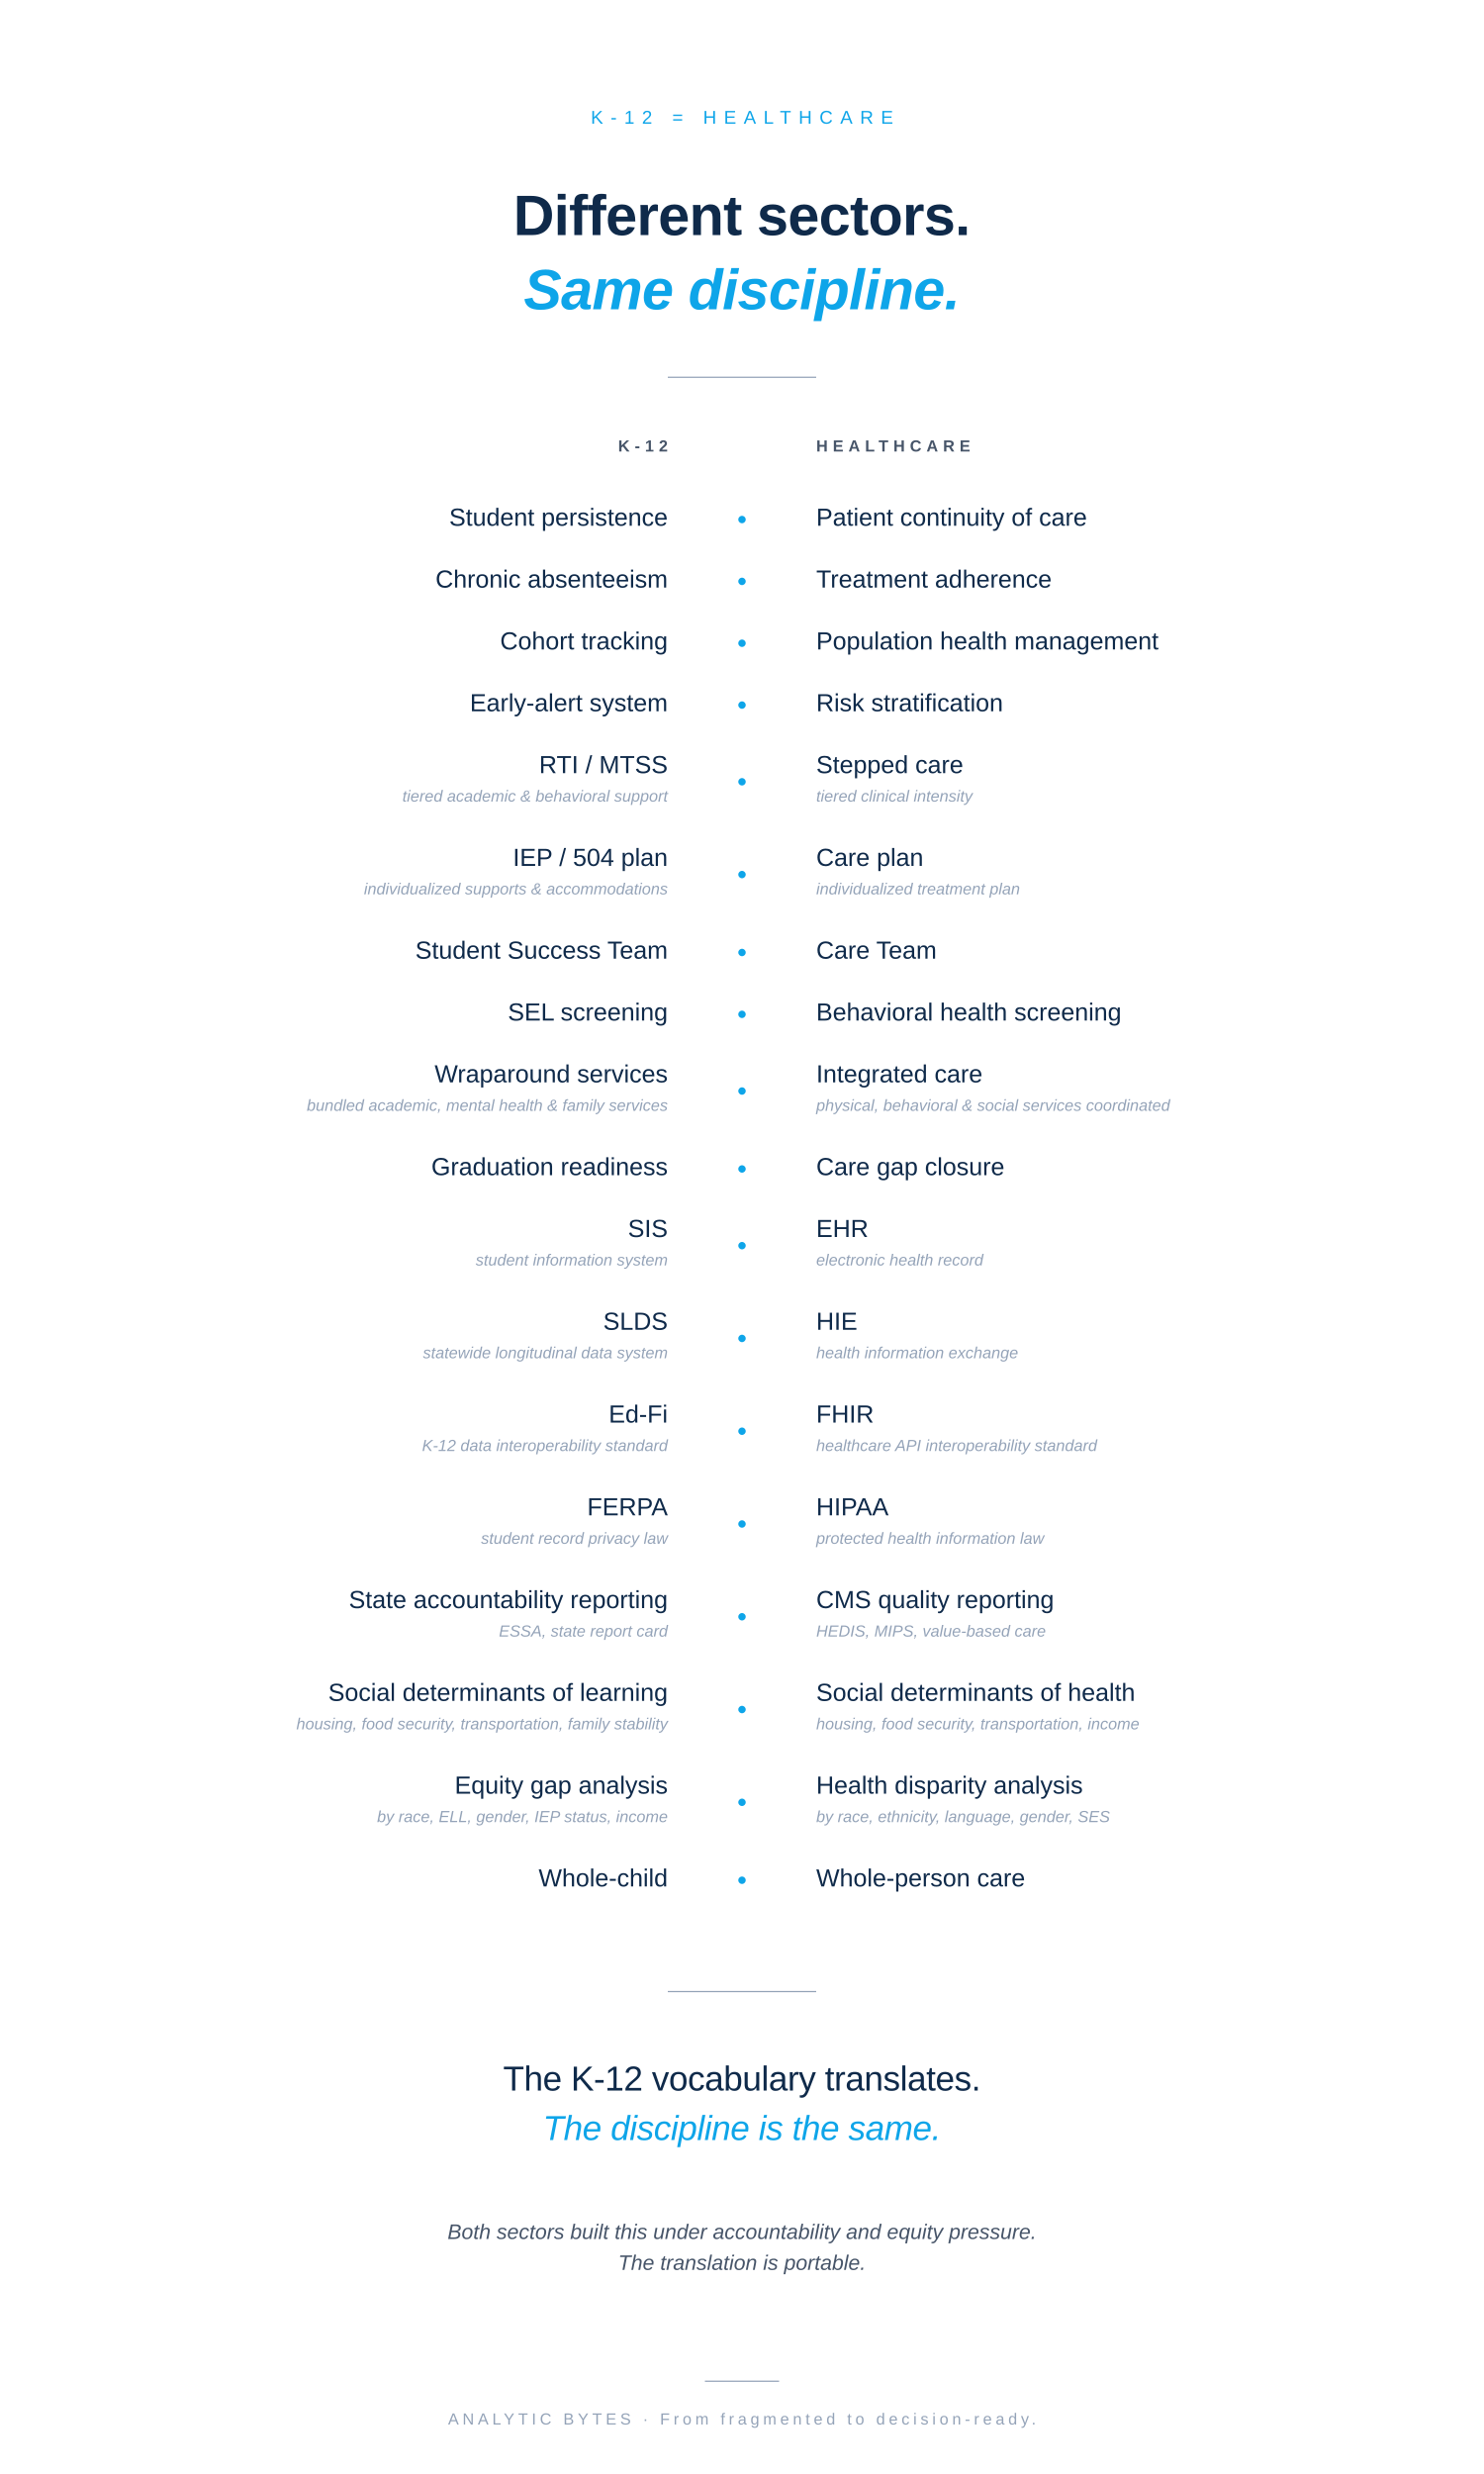
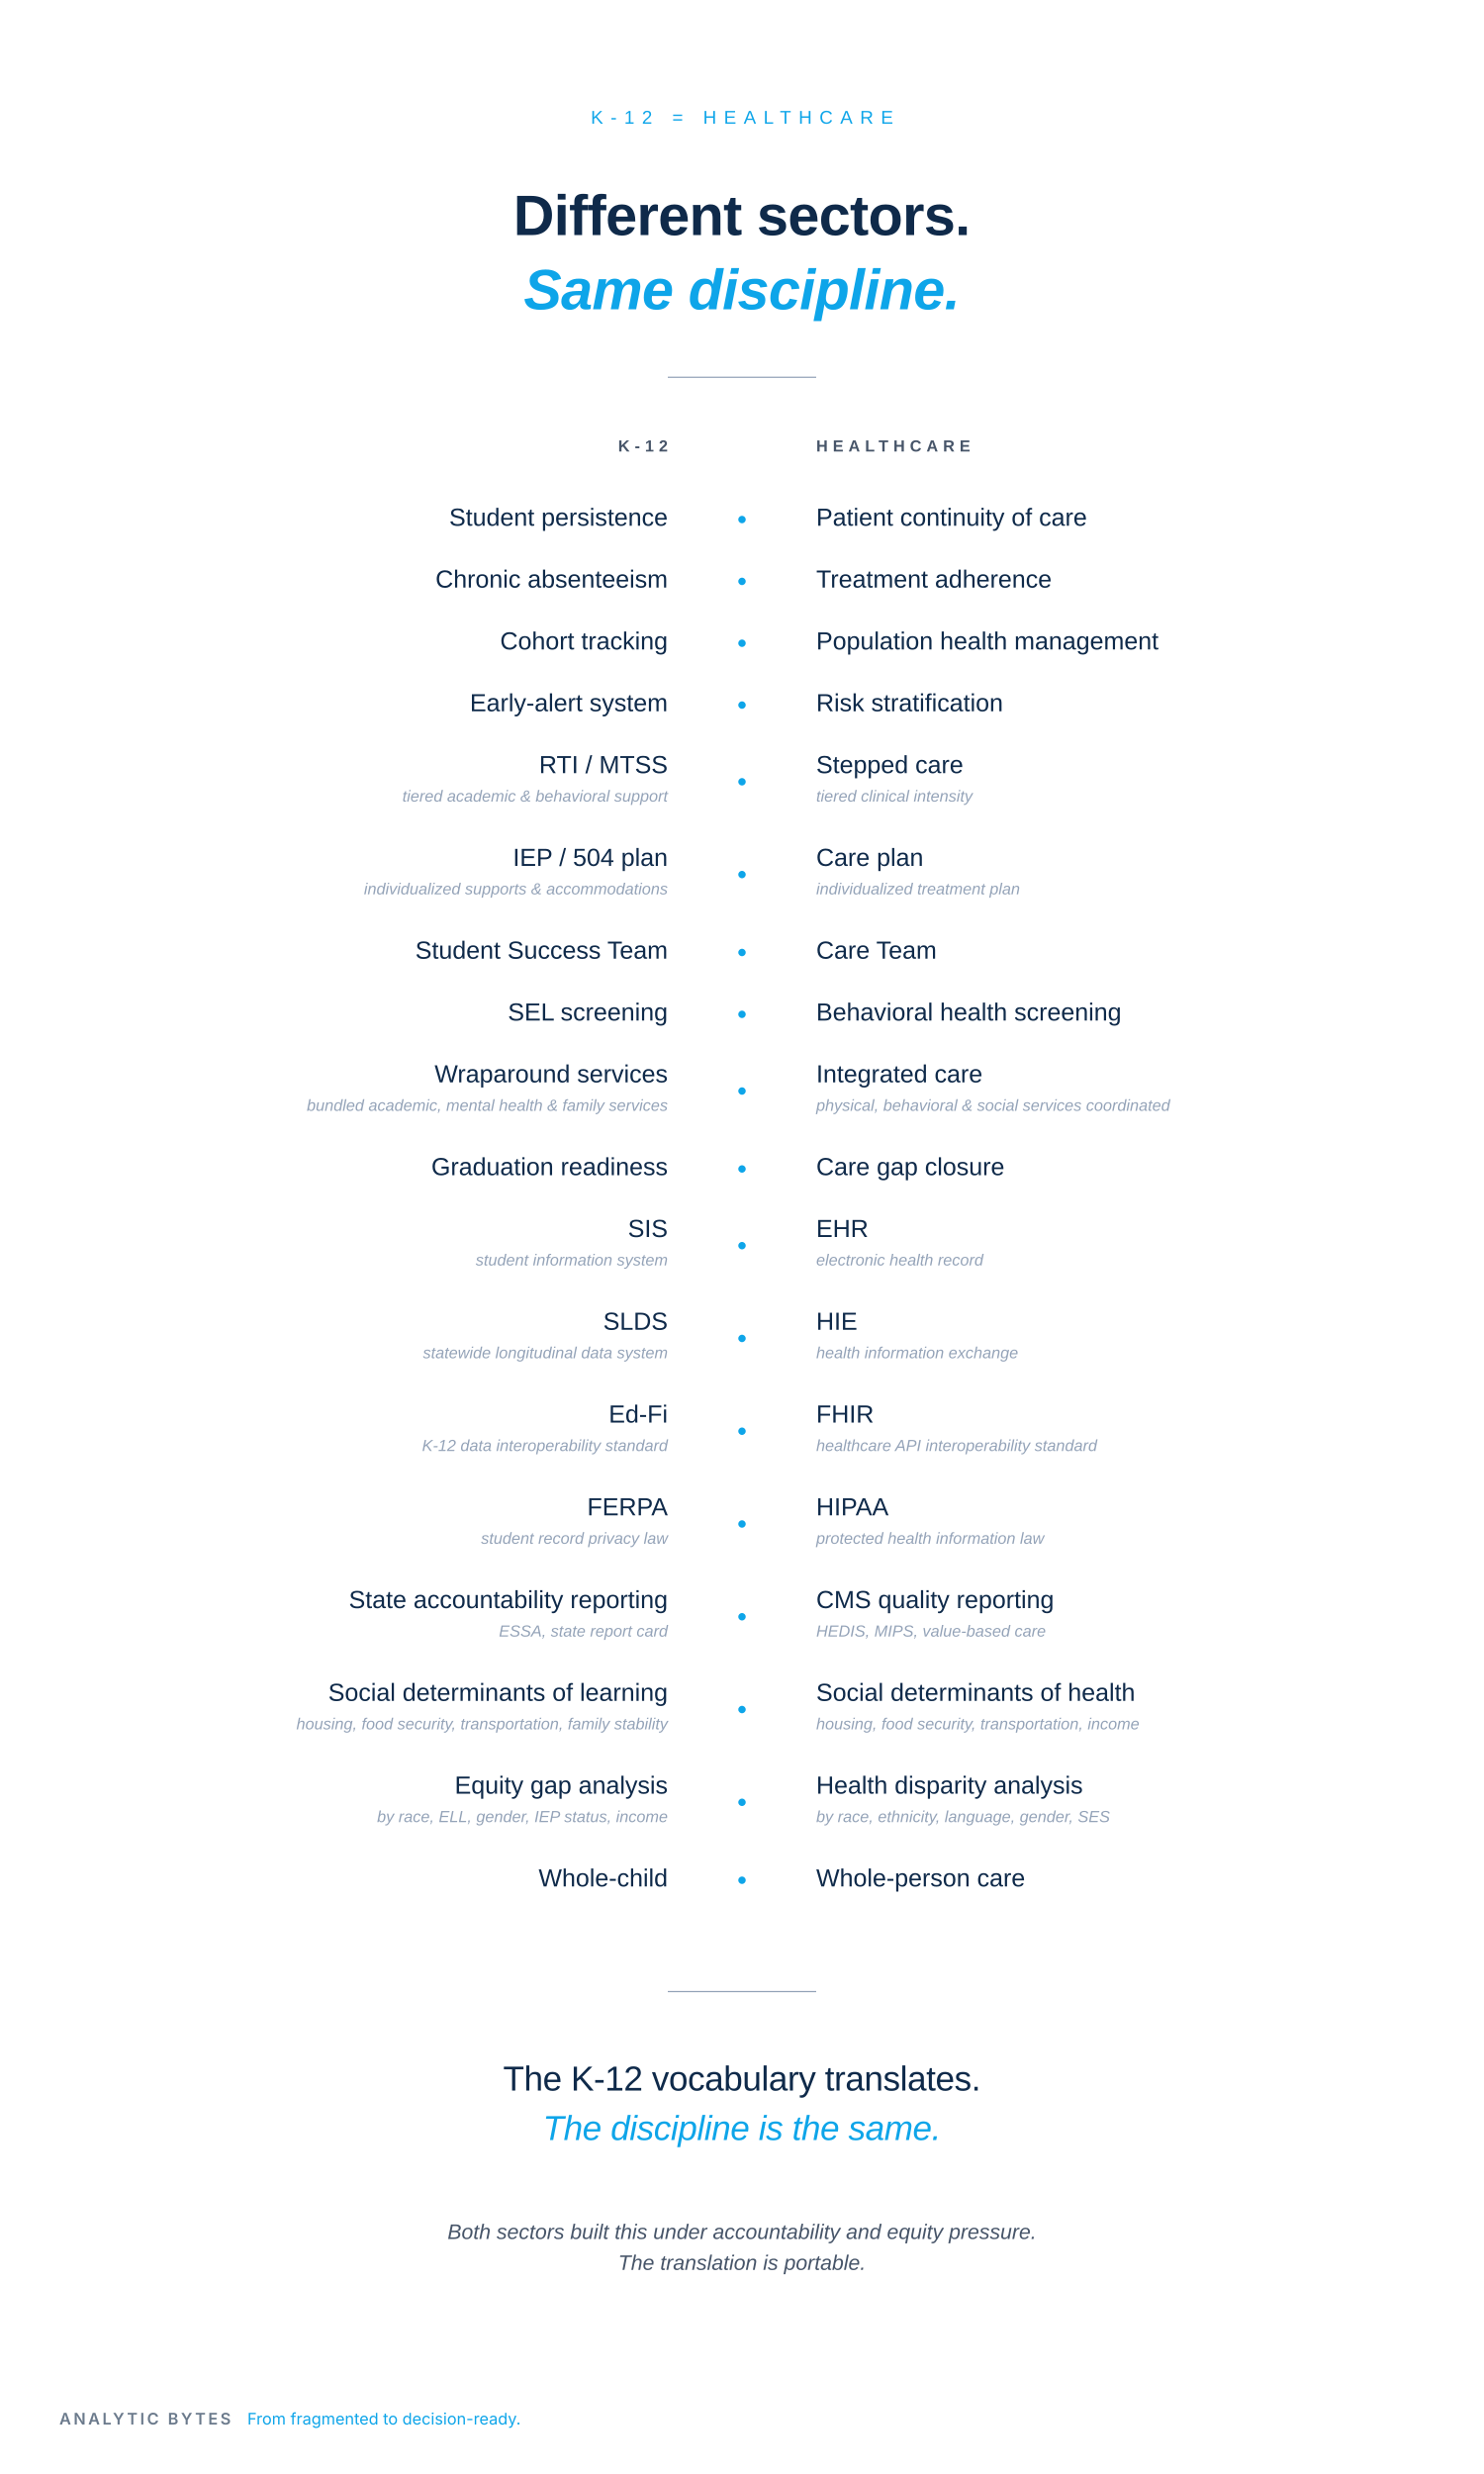
<svg xmlns="http://www.w3.org/2000/svg" viewBox="0 0 1200 2000" role="img">
  <rect width="1200" height="2000" fill="#FFFFFF" />
  <text x="600" y="100" font-family="-apple-system, BlinkMacSystemFont, 'Helvetica Neue', Arial, sans-serif" font-size="15" font-weight="500" letter-spacing="6" fill="#0EA5E9" text-anchor="middle">K-12  =  HEALTHCARE</text>
  <text x="600" y="190" font-family="-apple-system, BlinkMacSystemFont, 'Helvetica Neue', Arial, sans-serif" font-size="46" font-weight="600" letter-spacing="-0.5" fill="#0F2A4A" text-anchor="middle">Different sectors.</text>
  <text x="600" y="250" font-family="-apple-system, BlinkMacSystemFont, 'Helvetica Neue', Arial, sans-serif" font-size="46" font-weight="600" font-style="italic" letter-spacing="-0.5" fill="#0EA5E9" text-anchor="middle">Same discipline.</text>
  <line x1="540" y1="305" x2="660" y2="305" stroke="#94A3B8" stroke-width="1" />
  <text x="540" y="365" font-family="-apple-system, BlinkMacSystemFont, 'Helvetica Neue', Arial, sans-serif" font-size="13" font-weight="600" letter-spacing="4" fill="#475569" text-anchor="end">K-12</text>
  <text x="660" y="365" font-family="-apple-system, BlinkMacSystemFont, 'Helvetica Neue', Arial, sans-serif" font-size="13" font-weight="600" letter-spacing="4" fill="#475569" text-anchor="start">HEALTHCARE</text>
  <text x="540" y="425" font-family="-apple-system, BlinkMacSystemFont, 'Helvetica Neue', Arial, sans-serif" font-size="20" font-weight="500" fill="#0F2A4A" text-anchor="end">Student persistence</text>
  <circle cx="600" cy="420" r="3" fill="#0EA5E9" />
  <text x="660" y="425" font-family="-apple-system, BlinkMacSystemFont, 'Helvetica Neue', Arial, sans-serif" font-size="20" font-weight="500" fill="#0F2A4A" text-anchor="start">Patient continuity of care</text>
  <text x="540" y="475" font-family="-apple-system, BlinkMacSystemFont, 'Helvetica Neue', Arial, sans-serif" font-size="20" font-weight="500" fill="#0F2A4A" text-anchor="end">Chronic absenteeism</text>
  <circle cx="600" cy="470" r="3" fill="#0EA5E9" />
  <text x="660" y="475" font-family="-apple-system, BlinkMacSystemFont, 'Helvetica Neue', Arial, sans-serif" font-size="20" font-weight="500" fill="#0F2A4A" text-anchor="start">Treatment adherence</text>
  <text x="540" y="525" font-family="-apple-system, BlinkMacSystemFont, 'Helvetica Neue', Arial, sans-serif" font-size="20" font-weight="500" fill="#0F2A4A" text-anchor="end">Cohort tracking</text>
  <circle cx="600" cy="520" r="3" fill="#0EA5E9" />
  <text x="660" y="525" font-family="-apple-system, BlinkMacSystemFont, 'Helvetica Neue', Arial, sans-serif" font-size="20" font-weight="500" fill="#0F2A4A" text-anchor="start">Population health management</text>
  <text x="540" y="575" font-family="-apple-system, BlinkMacSystemFont, 'Helvetica Neue', Arial, sans-serif" font-size="20" font-weight="500" fill="#0F2A4A" text-anchor="end">Early-alert system</text>
  <circle cx="600" cy="570" r="3" fill="#0EA5E9" />
  <text x="660" y="575" font-family="-apple-system, BlinkMacSystemFont, 'Helvetica Neue', Arial, sans-serif" font-size="20" font-weight="500" fill="#0F2A4A" text-anchor="start">Risk stratification</text>
  <text x="540" y="625" font-family="-apple-system, BlinkMacSystemFont, 'Helvetica Neue', Arial, sans-serif" font-size="20" font-weight="500" fill="#0F2A4A" text-anchor="end">RTI / MTSS</text>
  <text x="540" y="648" font-family="-apple-system, BlinkMacSystemFont, 'Helvetica Neue', Arial, sans-serif" font-size="13" font-style="italic" fill="#94A3B8" text-anchor="end">tiered academic &amp; behavioral support</text>
  <circle cx="600" cy="632" r="3" fill="#0EA5E9" />
  <text x="660" y="625" font-family="-apple-system, BlinkMacSystemFont, 'Helvetica Neue', Arial, sans-serif" font-size="20" font-weight="500" fill="#0F2A4A" text-anchor="start">Stepped care</text>
  <text x="660" y="648" font-family="-apple-system, BlinkMacSystemFont, 'Helvetica Neue', Arial, sans-serif" font-size="13" font-style="italic" fill="#94A3B8" text-anchor="start">tiered clinical intensity</text>
  <text x="540" y="700" font-family="-apple-system, BlinkMacSystemFont, 'Helvetica Neue', Arial, sans-serif" font-size="20" font-weight="500" fill="#0F2A4A" text-anchor="end">IEP / 504 plan</text>
  <text x="540" y="723" font-family="-apple-system, BlinkMacSystemFont, 'Helvetica Neue', Arial, sans-serif" font-size="13" font-style="italic" fill="#94A3B8" text-anchor="end">individualized supports &amp; accommodations</text>
  <circle cx="600" cy="707" r="3" fill="#0EA5E9" />
  <text x="660" y="700" font-family="-apple-system, BlinkMacSystemFont, 'Helvetica Neue', Arial, sans-serif" font-size="20" font-weight="500" fill="#0F2A4A" text-anchor="start">Care plan</text>
  <text x="660" y="723" font-family="-apple-system, BlinkMacSystemFont, 'Helvetica Neue', Arial, sans-serif" font-size="13" font-style="italic" fill="#94A3B8" text-anchor="start">individualized treatment plan</text>
  <text x="540" y="775" font-family="-apple-system, BlinkMacSystemFont, 'Helvetica Neue', Arial, sans-serif" font-size="20" font-weight="500" fill="#0F2A4A" text-anchor="end">Student Success Team</text>
  <circle cx="600" cy="770" r="3" fill="#0EA5E9" />
  <text x="660" y="775" font-family="-apple-system, BlinkMacSystemFont, 'Helvetica Neue', Arial, sans-serif" font-size="20" font-weight="500" fill="#0F2A4A" text-anchor="start">Care Team</text>
  <text x="540" y="825" font-family="-apple-system, BlinkMacSystemFont, 'Helvetica Neue', Arial, sans-serif" font-size="20" font-weight="500" fill="#0F2A4A" text-anchor="end">SEL screening</text>
  <circle cx="600" cy="820" r="3" fill="#0EA5E9" />
  <text x="660" y="825" font-family="-apple-system, BlinkMacSystemFont, 'Helvetica Neue', Arial, sans-serif" font-size="20" font-weight="500" fill="#0F2A4A" text-anchor="start">Behavioral health screening</text>
  <text x="540" y="875" font-family="-apple-system, BlinkMacSystemFont, 'Helvetica Neue', Arial, sans-serif" font-size="20" font-weight="500" fill="#0F2A4A" text-anchor="end">Wraparound services</text>
  <text x="540" y="898" font-family="-apple-system, BlinkMacSystemFont, 'Helvetica Neue', Arial, sans-serif" font-size="13" font-style="italic" fill="#94A3B8" text-anchor="end">bundled academic, mental health &amp; family services</text>
  <circle cx="600" cy="882" r="3" fill="#0EA5E9" />
  <text x="660" y="875" font-family="-apple-system, BlinkMacSystemFont, 'Helvetica Neue', Arial, sans-serif" font-size="20" font-weight="500" fill="#0F2A4A" text-anchor="start">Integrated care</text>
  <text x="660" y="898" font-family="-apple-system, BlinkMacSystemFont, 'Helvetica Neue', Arial, sans-serif" font-size="13" font-style="italic" fill="#94A3B8" text-anchor="start">physical, behavioral &amp; social services coordinated</text>
  <text x="540" y="950" font-family="-apple-system, BlinkMacSystemFont, 'Helvetica Neue', Arial, sans-serif" font-size="20" font-weight="500" fill="#0F2A4A" text-anchor="end">Graduation readiness</text>
  <circle cx="600" cy="945" r="3" fill="#0EA5E9" />
  <text x="660" y="950" font-family="-apple-system, BlinkMacSystemFont, 'Helvetica Neue', Arial, sans-serif" font-size="20" font-weight="500" fill="#0F2A4A" text-anchor="start">Care gap closure</text>
  <text x="540" y="1000" font-family="-apple-system, BlinkMacSystemFont, 'Helvetica Neue', Arial, sans-serif" font-size="20" font-weight="500" fill="#0F2A4A" text-anchor="end">SIS</text>
  <text x="540" y="1023" font-family="-apple-system, BlinkMacSystemFont, 'Helvetica Neue', Arial, sans-serif" font-size="13" font-style="italic" fill="#94A3B8" text-anchor="end">student information system</text>
  <circle cx="600" cy="1007" r="3" fill="#0EA5E9" />
  <text x="660" y="1000" font-family="-apple-system, BlinkMacSystemFont, 'Helvetica Neue', Arial, sans-serif" font-size="20" font-weight="500" fill="#0F2A4A" text-anchor="start">EHR</text>
  <text x="660" y="1023" font-family="-apple-system, BlinkMacSystemFont, 'Helvetica Neue', Arial, sans-serif" font-size="13" font-style="italic" fill="#94A3B8" text-anchor="start">electronic health record</text>
  <text x="540" y="1075" font-family="-apple-system, BlinkMacSystemFont, 'Helvetica Neue', Arial, sans-serif" font-size="20" font-weight="500" fill="#0F2A4A" text-anchor="end">SLDS</text>
  <text x="540" y="1098" font-family="-apple-system, BlinkMacSystemFont, 'Helvetica Neue', Arial, sans-serif" font-size="13" font-style="italic" fill="#94A3B8" text-anchor="end">statewide longitudinal data system</text>
  <circle cx="600" cy="1082" r="3" fill="#0EA5E9" />
  <text x="660" y="1075" font-family="-apple-system, BlinkMacSystemFont, 'Helvetica Neue', Arial, sans-serif" font-size="20" font-weight="500" fill="#0F2A4A" text-anchor="start">HIE</text>
  <text x="660" y="1098" font-family="-apple-system, BlinkMacSystemFont, 'Helvetica Neue', Arial, sans-serif" font-size="13" font-style="italic" fill="#94A3B8" text-anchor="start">health information exchange</text>
  <text x="540" y="1150" font-family="-apple-system, BlinkMacSystemFont, 'Helvetica Neue', Arial, sans-serif" font-size="20" font-weight="500" fill="#0F2A4A" text-anchor="end">Ed-Fi</text>
  <text x="540" y="1173" font-family="-apple-system, BlinkMacSystemFont, 'Helvetica Neue', Arial, sans-serif" font-size="13" font-style="italic" fill="#94A3B8" text-anchor="end">K-12 data interoperability standard</text>
  <circle cx="600" cy="1157" r="3" fill="#0EA5E9" />
  <text x="660" y="1150" font-family="-apple-system, BlinkMacSystemFont, 'Helvetica Neue', Arial, sans-serif" font-size="20" font-weight="500" fill="#0F2A4A" text-anchor="start">FHIR</text>
  <text x="660" y="1173" font-family="-apple-system, BlinkMacSystemFont, 'Helvetica Neue', Arial, sans-serif" font-size="13" font-style="italic" fill="#94A3B8" text-anchor="start">healthcare API interoperability standard</text>
  <text x="540" y="1225" font-family="-apple-system, BlinkMacSystemFont, 'Helvetica Neue', Arial, sans-serif" font-size="20" font-weight="500" fill="#0F2A4A" text-anchor="end">FERPA</text>
  <text x="540" y="1248" font-family="-apple-system, BlinkMacSystemFont, 'Helvetica Neue', Arial, sans-serif" font-size="13" font-style="italic" fill="#94A3B8" text-anchor="end">student record privacy law</text>
  <circle cx="600" cy="1232" r="3" fill="#0EA5E9" />
  <text x="660" y="1225" font-family="-apple-system, BlinkMacSystemFont, 'Helvetica Neue', Arial, sans-serif" font-size="20" font-weight="500" fill="#0F2A4A" text-anchor="start">HIPAA</text>
  <text x="660" y="1248" font-family="-apple-system, BlinkMacSystemFont, 'Helvetica Neue', Arial, sans-serif" font-size="13" font-style="italic" fill="#94A3B8" text-anchor="start">protected health information law</text>
  <text x="540" y="1300" font-family="-apple-system, BlinkMacSystemFont, 'Helvetica Neue', Arial, sans-serif" font-size="20" font-weight="500" fill="#0F2A4A" text-anchor="end">State accountability reporting</text>
  <text x="540" y="1323" font-family="-apple-system, BlinkMacSystemFont, 'Helvetica Neue', Arial, sans-serif" font-size="13" font-style="italic" fill="#94A3B8" text-anchor="end">ESSA, state report card</text>
  <circle cx="600" cy="1307" r="3" fill="#0EA5E9" />
  <text x="660" y="1300" font-family="-apple-system, BlinkMacSystemFont, 'Helvetica Neue', Arial, sans-serif" font-size="20" font-weight="500" fill="#0F2A4A" text-anchor="start">CMS quality reporting</text>
  <text x="660" y="1323" font-family="-apple-system, BlinkMacSystemFont, 'Helvetica Neue', Arial, sans-serif" font-size="13" font-style="italic" fill="#94A3B8" text-anchor="start">HEDIS, MIPS, value-based care</text>
  <text x="540" y="1375" font-family="-apple-system, BlinkMacSystemFont, 'Helvetica Neue', Arial, sans-serif" font-size="20" font-weight="500" fill="#0F2A4A" text-anchor="end">Social determinants of learning</text>
  <text x="540" y="1398" font-family="-apple-system, BlinkMacSystemFont, 'Helvetica Neue', Arial, sans-serif" font-size="13" font-style="italic" fill="#94A3B8" text-anchor="end">housing, food security, transportation, family stability</text>
  <circle cx="600" cy="1382" r="3" fill="#0EA5E9" />
  <text x="660" y="1375" font-family="-apple-system, BlinkMacSystemFont, 'Helvetica Neue', Arial, sans-serif" font-size="20" font-weight="500" fill="#0F2A4A" text-anchor="start">Social determinants of health</text>
  <text x="660" y="1398" font-family="-apple-system, BlinkMacSystemFont, 'Helvetica Neue', Arial, sans-serif" font-size="13" font-style="italic" fill="#94A3B8" text-anchor="start">housing, food security, transportation, income</text>
  <text x="540" y="1450" font-family="-apple-system, BlinkMacSystemFont, 'Helvetica Neue', Arial, sans-serif" font-size="20" font-weight="500" fill="#0F2A4A" text-anchor="end">Equity gap analysis</text>
  <text x="540" y="1473" font-family="-apple-system, BlinkMacSystemFont, 'Helvetica Neue', Arial, sans-serif" font-size="13" font-style="italic" fill="#94A3B8" text-anchor="end">by race, ELL, gender, IEP status, income</text>
  <circle cx="600" cy="1457" r="3" fill="#0EA5E9" />
  <text x="660" y="1450" font-family="-apple-system, BlinkMacSystemFont, 'Helvetica Neue', Arial, sans-serif" font-size="20" font-weight="500" fill="#0F2A4A" text-anchor="start">Health disparity analysis</text>
  <text x="660" y="1473" font-family="-apple-system, BlinkMacSystemFont, 'Helvetica Neue', Arial, sans-serif" font-size="13" font-style="italic" fill="#94A3B8" text-anchor="start">by race, ethnicity, language, gender, SES</text>
  <text x="540" y="1525" font-family="-apple-system, BlinkMacSystemFont, 'Helvetica Neue', Arial, sans-serif" font-size="20" font-weight="500" fill="#0F2A4A" text-anchor="end">Whole-child</text>
  <circle cx="600" cy="1520" r="3" fill="#0EA5E9" />
  <text x="660" y="1525" font-family="-apple-system, BlinkMacSystemFont, 'Helvetica Neue', Arial, sans-serif" font-size="20" font-weight="500" fill="#0F2A4A" text-anchor="start">Whole-person care</text>
  <line x1="540" y1="1610" x2="660" y2="1610" stroke="#94A3B8" stroke-width="1" />
  <text x="600" y="1690" font-family="-apple-system, BlinkMacSystemFont, 'Helvetica Neue', Arial, sans-serif" font-size="28" font-weight="500" letter-spacing="-0.3" fill="#0F2A4A" text-anchor="middle">The K-12 vocabulary translates.</text>
  <text x="600" y="1730" font-family="-apple-system, BlinkMacSystemFont, 'Helvetica Neue', Arial, sans-serif" font-size="28" font-weight="500" font-style="italic" letter-spacing="-0.3" fill="#0EA5E9" text-anchor="middle">The discipline is the same.</text>
  <text x="600" y="1810" font-family="-apple-system, BlinkMacSystemFont, 'Helvetica Neue', Arial, sans-serif" font-size="17" font-style="italic" fill="#475569" text-anchor="middle">Both sectors built this under accountability and equity pressure.</text>
  <text x="600" y="1835" font-family="-apple-system, BlinkMacSystemFont, 'Helvetica Neue', Arial, sans-serif" font-size="17" font-style="italic" fill="#475569" text-anchor="middle">The translation is portable.</text>
-   <line x1="570" y1="1925" x2="630" y2="1925" stroke="#94A3B8" stroke-width="1" />
-   <text x="600" y="1960" font-family="-apple-system, BlinkMacSystemFont, 'Helvetica Neue', Arial, sans-serif" font-size="13" letter-spacing="3" fill="#94A3B8" text-anchor="middle">ANALYTIC BYTES  ·  From fragmented to decision-ready.</text>
+   <text x="48" y="1960" font-family="Inter,Helvetica,Arial,sans-serif" font-size="13" letter-spacing="2" fill="#6B7A8C" font-weight="600">ANALYTIC BYTES</text>
+   <text x="200" y="1960" font-family="Inter,Helvetica,Arial,sans-serif" font-size="13" fill="#0EA5E9">From fragmented to decision-ready.</text>
</svg>
